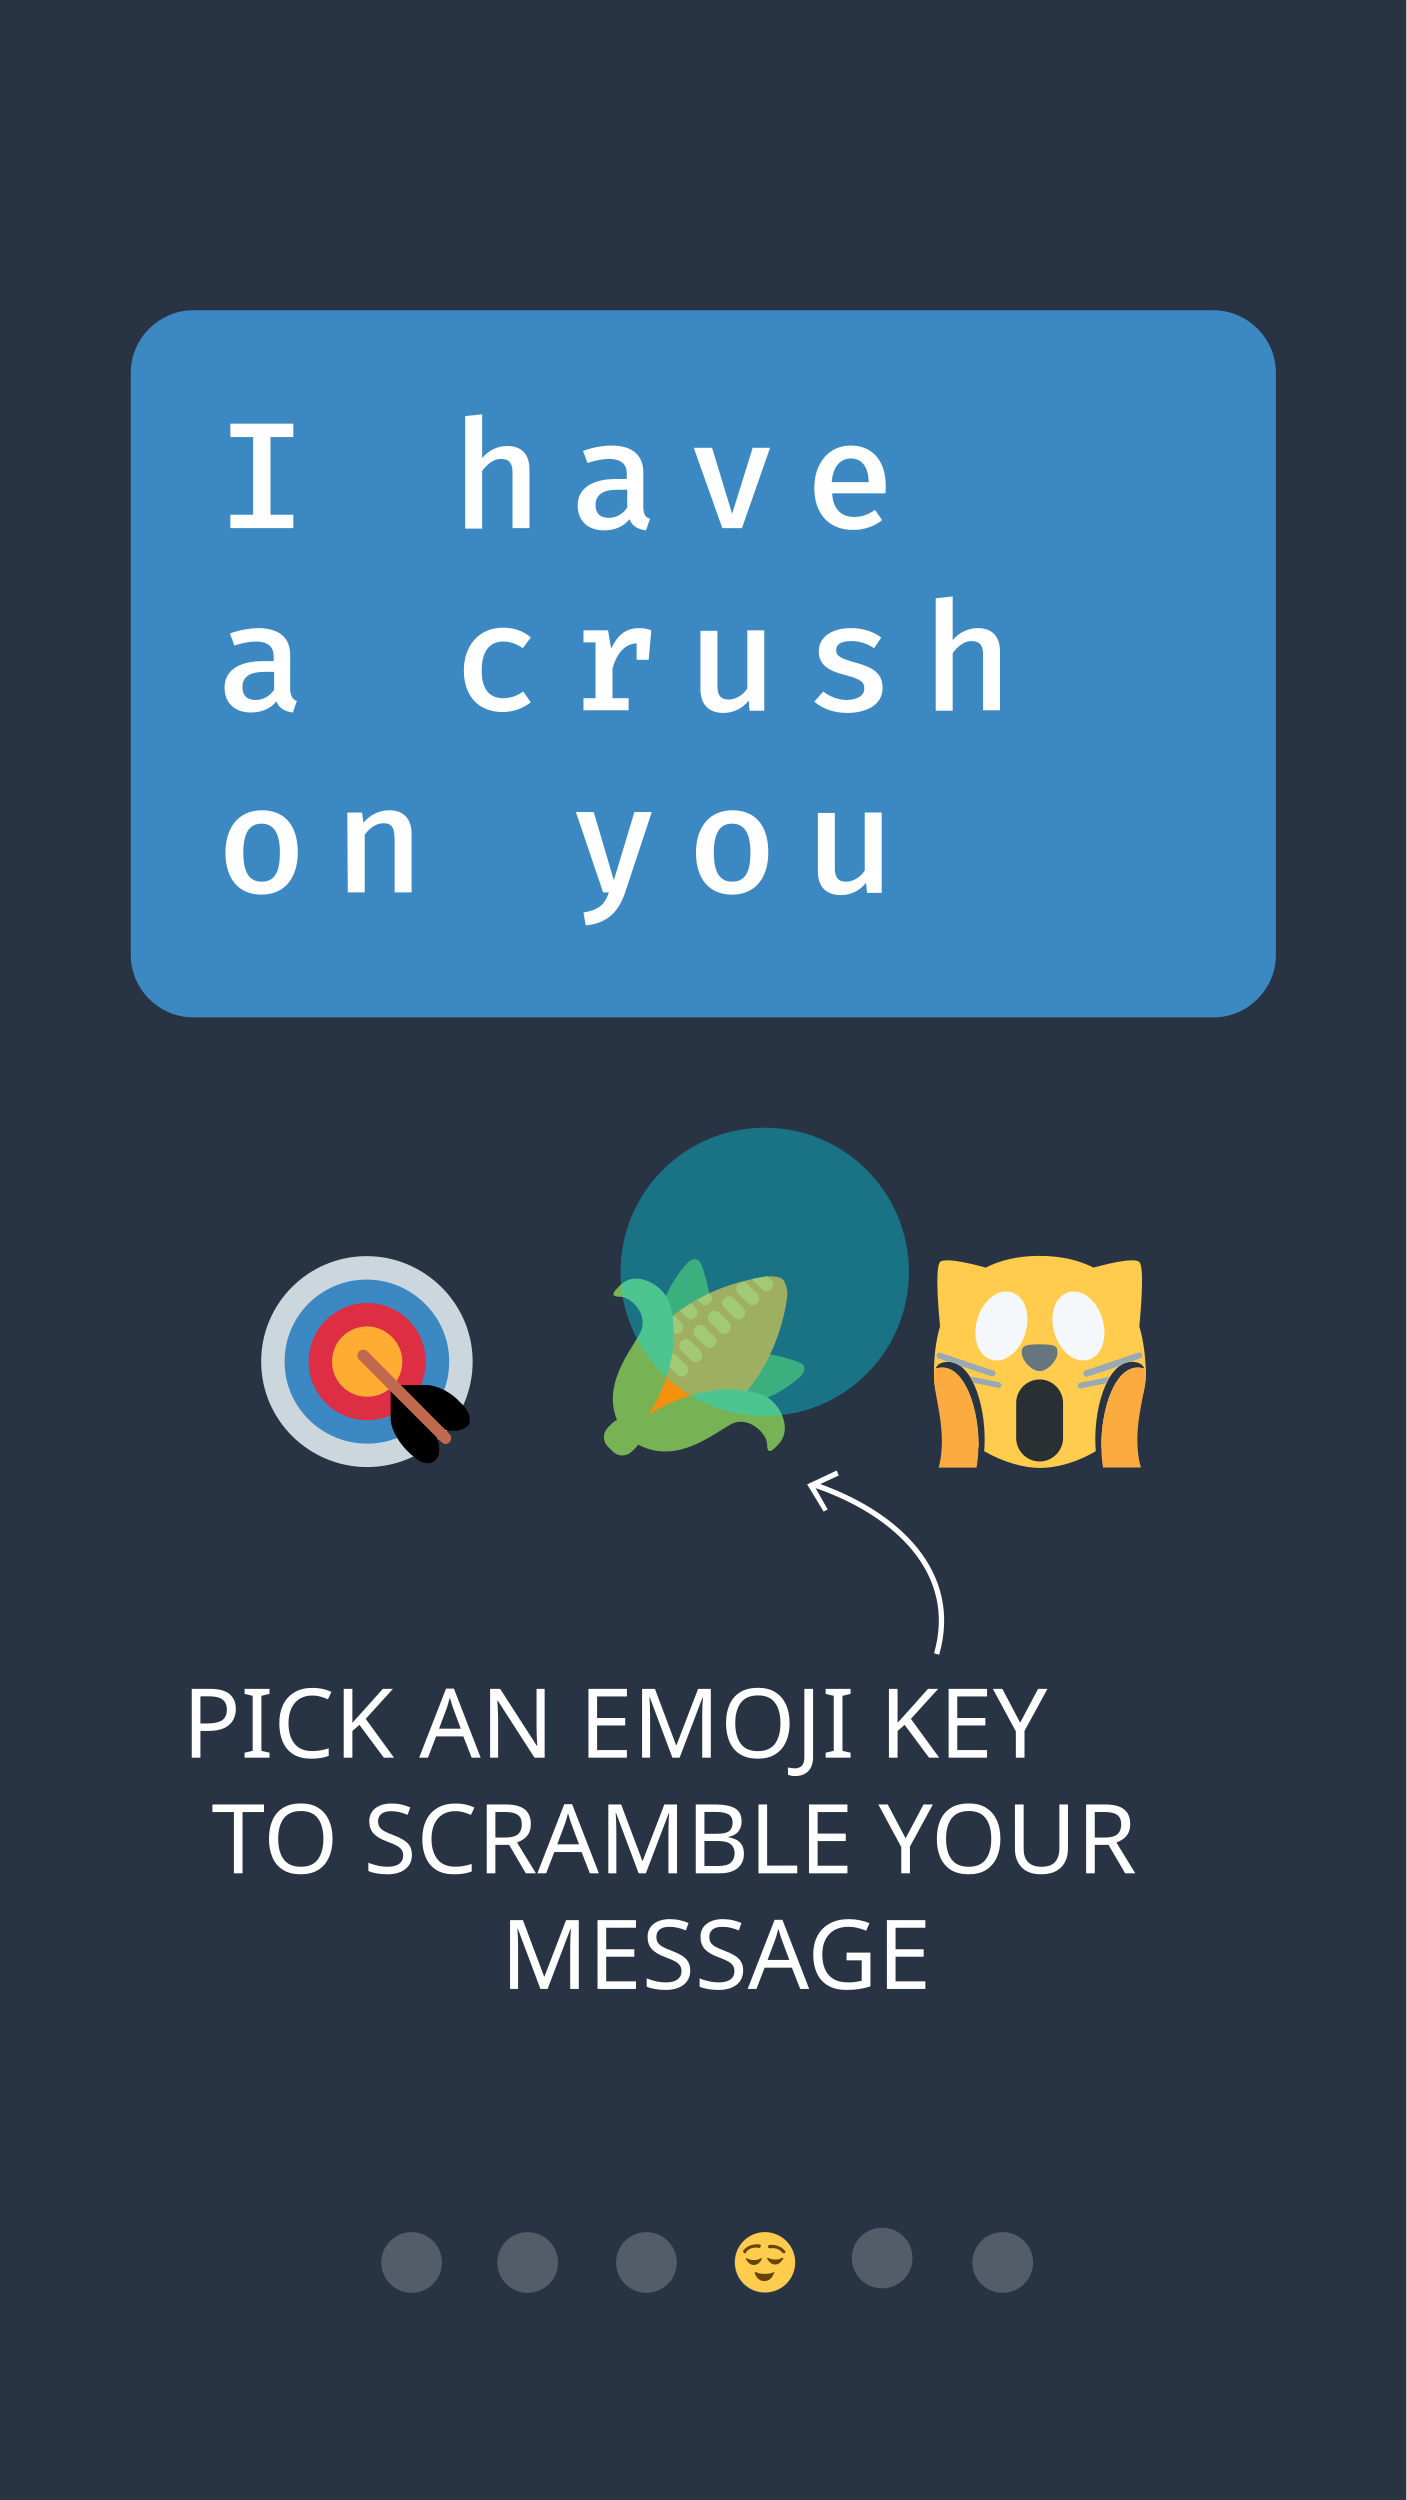
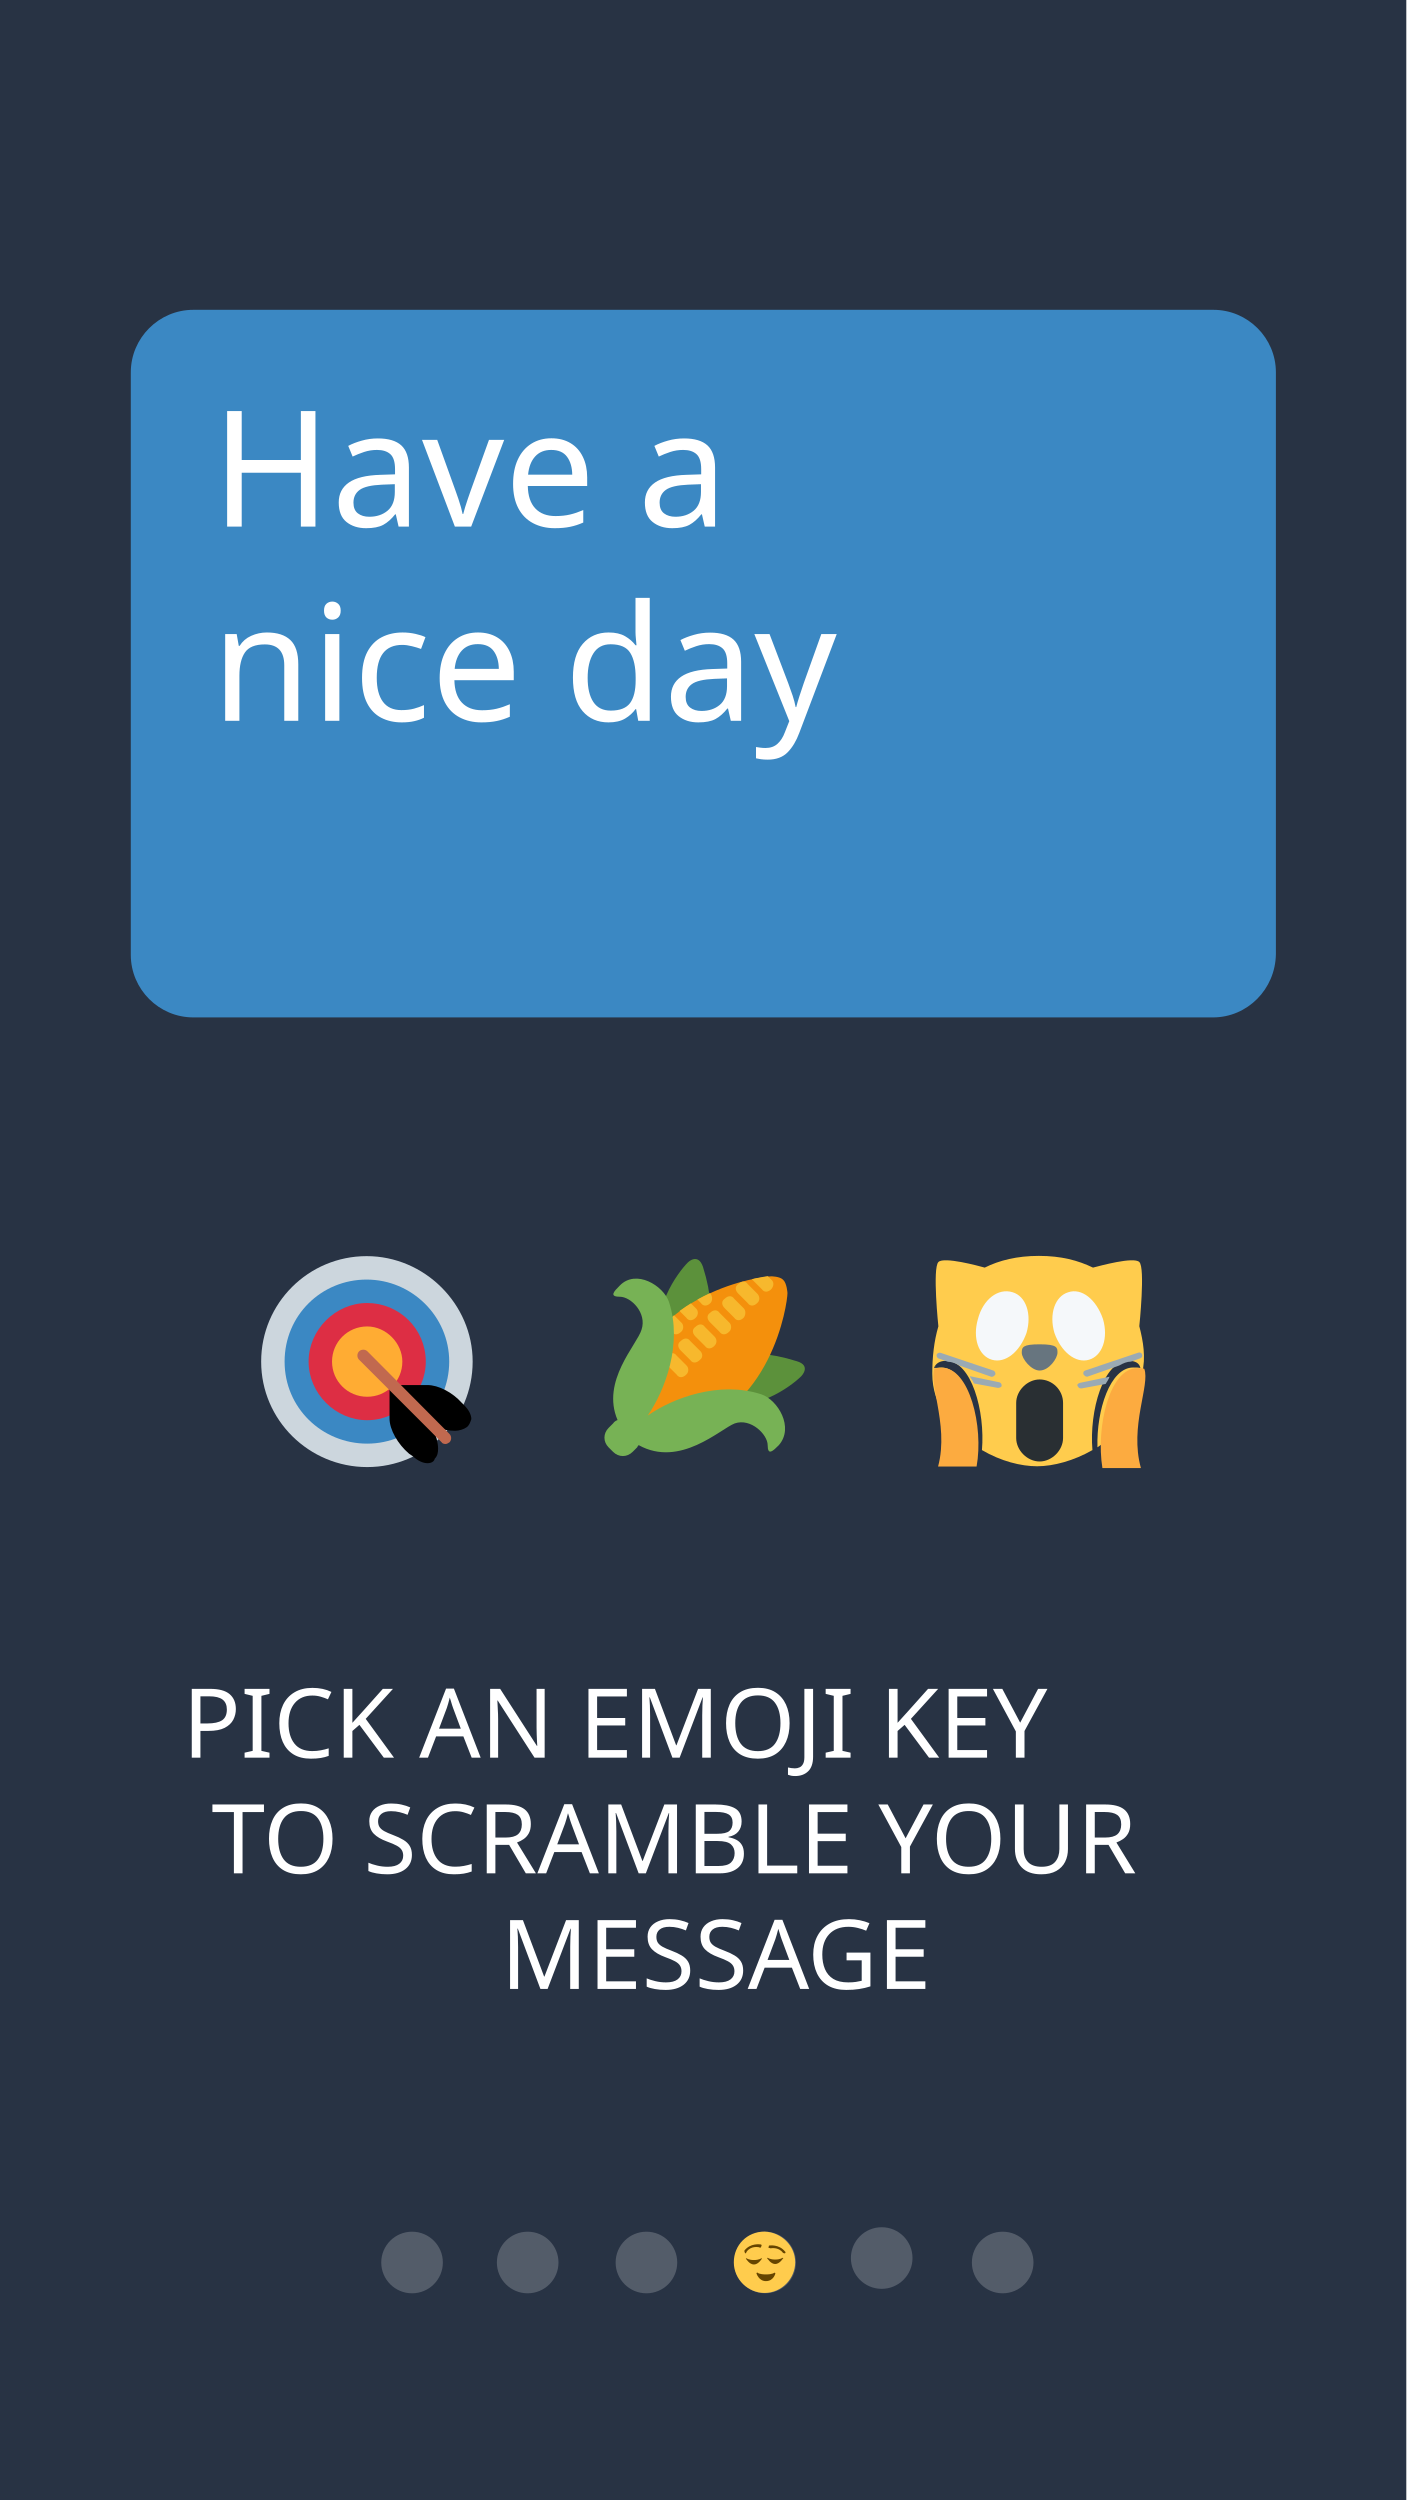
<svg xmlns="http://www.w3.org/2000/svg" xmlns:xlink="http://www.w3.org/1999/xlink" version="1.1" id="Layer_1" x="0px" y="0px" viewBox="0 0 315 560" enable-background="new 0 0 315 560" xml:space="preserve">
  <polyline fill="#283344" points="0,560 0,0 315,0 315,560 " />
  <g id="back">
</g>
  <g id="notes">
</g>
  <g id="input">
</g>
  <g id="landing_pages">
</g>
  <g id="onboarding">
</g>
  <g id="top">
</g>
-   <path fill="#3B88C3" d="M271.8,227.9H43.3c-7.7,0-14-6.3-14-14V83.5c0-7.7,6.3-14,14-14h228.5c7.7,0,14,6.3,14,14v130.4  C285.8,221.6,279.5,227.9,271.8,227.9z" />
-   <g>
-     <path fill="#FFFFFF" d="M65.7,97.9h-5.1v17.4h5.1v3H51.6v-3h5.1V97.9h-5.1v-3h14.1V97.9z" />
-     <path fill="#FFFFFF" d="M108,102.6c1.5-1.8,3.5-2.7,5.6-2.7c3.4,0,5,2,5,5.3v13.1h-3.8v-12.5c0-2.1-0.8-3-2.6-3   c-1.7,0-3.2,1.3-4.2,2.7v12.9h-3.8V93.2l3.8-0.4V102.6z" />
-     <path fill="#FFFFFF" d="M145.6,116.2l-0.9,2.6c-1.7-0.2-3.1-0.9-3.7-2.5c-1.3,1.7-3.4,2.5-5.7,2.5c-3.7,0-5.9-2.2-5.9-5.6   c0-3.7,3.1-5.9,8.5-5.9h2.5v-1.2c0-2.3-1.5-3.3-4-3.3c-1.2,0-3,0.3-4.8,0.9l-1-2.7c2.2-0.8,4.5-1.2,6.3-1.2c4.8,0,7.2,2.2,7.2,6v8   C144.2,115.3,144.6,115.9,145.6,116.2z M140.5,113.7v-4h-2.1c-3.6,0-5,1.3-5,3.4c0,1.9,1,2.9,3,2.9   C138,116,139.6,115.1,140.5,113.7z" />
-     <path fill="#FFFFFF" d="M166.2,118.3h-4.4l-6.4-18h4.1l4.5,14.8l4.6-14.8h3.9L166.2,118.3z" />
-     <path fill="#FFFFFF" d="M191.3,115.8c1.7,0,3.2-0.5,4.7-1.6l1.6,2.3c-1.7,1.4-4,2.2-6.5,2.2c-5.6,0-8.7-3.8-8.7-9.4   c0-5.4,3.1-9.5,8.2-9.5c4.8,0,7.8,3.4,7.8,9c0,0.6,0,1.3-0.1,1.7h-11.9C186.6,114.3,188.7,115.8,191.3,115.8z M186.3,108h8.3   c-0.1-3.4-1.5-5.3-4-5.3C188.3,102.7,186.6,104.4,186.3,108z" />
-     <path fill="#FFFFFF" d="M66.5,157l-0.9,2.6c-1.7-0.2-3.1-0.9-3.7-2.5c-1.3,1.7-3.4,2.5-5.7,2.5c-3.7,0-5.9-2.2-5.9-5.6   c0-3.7,3.1-5.9,8.5-5.9h2.5V147c0-2.3-1.5-3.3-4-3.3c-1.2,0-3,0.3-4.8,0.9l-1-2.7c2.2-0.8,4.5-1.2,6.3-1.2c4.8,0,7.2,2.2,7.2,6v8   C65.2,156.1,65.6,156.7,66.5,157z M61.4,154.5v-4h-2.1c-3.6,0-5,1.3-5,3.4c0,1.9,1,2.9,3,2.9C58.9,156.8,60.5,155.9,61.4,154.5z" />
-     <path fill="#FFFFFF" d="M117.2,154.9l1.7,2.4c-1.6,1.3-3.9,2.2-6.3,2.2c-5.5,0-8.7-3.7-8.7-9.3c0-5.5,3.3-9.6,8.8-9.6   c2.4,0,4.5,0.7,6.2,2.2l-1.8,2.4c-1.4-1-2.9-1.5-4.4-1.5c-2.9,0-4.8,2-4.8,6.5s2,6.2,4.8,6.2C114.5,156.4,115.9,155.8,117.2,154.9z   " />
-     <path fill="#FFFFFF" d="M145.9,141.2l-0.6,6.6h-2.7v-3.7c-2.5,0.1-4.4,2.1-5.4,5.6v6.7h3.6v2.7h-10.1v-2.7h2.7v-12.5h-2.7v-2.7h5.5   l0.7,4.1c1.4-3,3.2-4.6,6.3-4.6C144.3,140.7,145.1,140.9,145.9,141.2z" />
-     <path fill="#FFFFFF" d="M160.7,153.7c0,2.1,0.8,3,2.5,3s3.3-1.1,4.2-2.5v-13h3.8v18h-3.3l-0.2-2.3c-1.3,1.8-3.5,2.8-5.6,2.8   c-3.5,0-5.2-2-5.2-5.4v-13h3.8V153.7z" />
-     <path fill="#FFFFFF" d="M193.6,154.3c0-1.5-0.6-2.1-4.3-3.1c-3.6-0.9-5.9-2.2-5.9-5.3s2.8-5.2,7.2-5.2c3,0,5.2,0.9,6.8,2.1   l-1.6,2.4c-1.4-0.9-3-1.6-5.1-1.6c-2.4,0-3.4,0.8-3.4,2c0,1.4,1,1.9,4.6,2.9c3.5,1,5.8,2.2,5.8,5.6c0,3.9-3.8,5.6-7.9,5.6   c-3.3,0-5.7-1.1-7.4-2.5l2-2.3c1.4,1.1,3.3,1.9,5.4,1.9C192.1,156.7,193.6,155.8,193.6,154.3z" />
-     <path fill="#FFFFFF" d="M213.4,143.4c1.5-1.8,3.5-2.7,5.6-2.7c3.4,0,5,2,5,5.3v13.1h-3.8v-12.5c0-2.1-0.8-3-2.6-3   c-1.7,0-3.2,1.3-4.2,2.7v12.9h-3.8V134l3.8-0.4V143.4z" />
-     <path fill="#FFFFFF" d="M66.7,190.9c0,5.7-2.9,9.5-8.1,9.5s-8.1-3.6-8.1-9.4c0-5.6,2.9-9.5,8.2-9.5S66.7,185.2,66.7,190.9z    M54.5,191c0,4.5,1.4,6.5,4.1,6.5c2.8,0,4.1-2,4.1-6.5c0-4.4-1.4-6.5-4.1-6.5S54.5,186.5,54.5,191z" />
-     <path fill="#FFFFFF" d="M77.8,182h3.3l0.3,2.3c1.5-1.8,3.6-2.8,5.8-2.8c3.3,0,5,2,5,5.3v13.1h-3.8v-11.2c0-3.1-0.4-4.3-2.5-4.3   c-1.8,0-3.3,1.3-4.2,2.6v12.9h-3.8L77.8,182L77.8,182z" />
-     <path fill="#FFFFFF" d="M140,200c-1.4,4.1-3.8,6.8-8.8,7.3l-0.5-2.9c3.6-0.6,4.8-1.9,5.7-4.5h-1.3l-6.1-18h4l4.5,15.3l4.6-15.3h3.9   L140,200z" />
-     <path fill="#FFFFFF" d="M172.1,190.9c0,5.7-2.9,9.5-8.1,9.5c-5.2,0-8.1-3.6-8.1-9.4c0-5.6,2.9-9.5,8.2-9.5S172.1,185.2,172.1,190.9   z M159.9,191c0,4.5,1.4,6.5,4.1,6.5c2.8,0,4.1-2,4.1-6.5c0-4.4-1.4-6.5-4.1-6.5C161.3,184.5,159.9,186.5,159.9,191z" />
-     <path fill="#FFFFFF" d="M187,194.5c0,2.1,0.8,3,2.5,3s3.3-1.1,4.2-2.5v-13h3.8v18h-3.3l-0.2-2.3c-1.3,1.8-3.5,2.8-5.6,2.8   c-3.5,0-5.2-2-5.2-5.4v-13h3.8V194.5z" />
-   </g>
-   <g opacity="0.2">
-     <circle fill="#FFFFFF" cx="118.2" cy="506.8" r="6.8" />
-   </g>
-   <g opacity="0.2">
-     <circle fill="#FFFFFF" cx="92.2" cy="506.8" r="6.8" />
-   </g>
-   <g opacity="0.2">
-     <circle fill="#FFFFFF" cx="144.8" cy="506.8" r="6.8" />
-   </g>
-   <g opacity="0.2">
-     <circle fill="#FFFFFF" cx="171.3" cy="506.8" r="6.8" />
-   </g>
-   <g opacity="0.2">
-     <circle fill="#FFFFFF" cx="197.6" cy="505.8" r="6.8" />
-   </g>
-   <g opacity="0.2">
-     <circle fill="#FFFFFF" cx="224.6" cy="506.8" r="6.8" />
-   </g>
-   <g>
-     <g id="g10_6_" transform="matrix(1.25,0,0,-1.25,0,47.5)">
-       <g id="g12_5_">
-         <g>
-           <g>
-             <g>
-               <g>
-                 <g id="g14_5_">
-                   <g id="g20_6_" transform="translate(16.373,35.978)">
-                     <path id="path22_6_" fill="#5C913B" d="M106.9-224.2c-1.8-1.8-7-8.8-4.4-14.9c2.6-6.1,6.2-2.4,7.9,2.6           c0.9,2.6,0.9,6.1-0.9,11.4C108.7-222.4,106.9-224.2,106.9-224.2" />
-                   </g>
-                   <g id="g24_6_" transform="translate(35.6768,16.6738)">
-                     <path id="path26_6_" fill="#5C913B" d="M107.9-225.2c-1.8-1.8-8.8-7-14.9-4.4s-2.4,6.2,2.6,7.9c2.6,0.9,6.1,0.9,11.4-0.9           C109.7-223.4,107.9-225.2,107.9-225.2" />
-                   </g>
-                   <g id="g28_7_" transform="translate(33.3145,30.6826)">
-                     <path id="path30_7_" fill="#F4900C" d="M107.8-224.4c0,0-0.2,1.8-0.8,2.4c-0.5,0.6-2.1,0.6-2.1,0.6           c-1.8,0-21.9-2.6-25.4-20.1c-0.6-3.1,0.1-4.9,0.9-6c0-0.1,0-0.1,0-0.1c0.1-0.1,0.3-0.3,0.5-0.4c0.2-0.2,0.3-0.3,0.4-0.4           h0.1c1.1-0.8,3-1.7,6.2-1C105-246.2,107.8-226.2,107.8-224.4" />
-                   </g>
-                 </g>
-               </g>
-             </g>
-           </g>
-         </g>
-       </g>
-       <g id="g32_10_">
+   <path fill="#3B88C3" d="M271.7,227.9H43.3c-7.7,0-14-6.3-14-14V83.4c0-7.7,6.3-14,14-14h228.5c7.7,0,14,6.3,14,14v130.3  C285.7,221.6,279.4,227.9,271.7,227.9z" />
+   <g opacity="0.2">
+     <circle fill="#FFFFFF" cx="118.2" cy="506.8" r="6.9" />
+   </g>
+   <g opacity="0.2">
+     <circle fill="#FFFFFF" cx="92.3" cy="506.8" r="6.9" />
+   </g>
+   <g opacity="0.2">
+     <circle fill="#FFFFFF" cx="144.8" cy="506.8" r="6.9" />
+   </g>
+   <g opacity="0.2">
+     <circle fill="#FFFFFF" cx="171.4" cy="506.8" r="6.9" />
+   </g>
+   <g opacity="0.2">
+     <circle fill="#FFFFFF" cx="197.5" cy="505.8" r="6.9" />
+   </g>
+   <g opacity="0.2">
+     <circle fill="#FFFFFF" cx="224.6" cy="506.8" r="6.9" />
+   </g>
+   <g id="slide_4_emoji_1" transform="matrix(1.25,0,0,-1.25,0,47.5)">
+     <g id="g12_4_">
+       <g>
+         <g>
+           <g>
+             <g>
+               <g id="g14_4_">
+                 <g id="g20_4_" transform="translate(37,19)">
+                   <path id="path22_4_" fill="#CCD6DD" d="M47.7-225c0-10.5-8.5-18.9-18.9-18.9s-19,8.4-19,18.9s8.5,18.9,18.9,18.9          S47.7-214.7,47.7-225" />
+                 </g>
+                 <g id="g24_4_" transform="translate(33,19)">
+                   <path id="path26_4_" fill="#3B88C3" d="M47.5-225c0-8.1-6.6-14.7-14.7-14.7S18-233.3,18-225s6.6,14.7,14.7,14.7          S47.5-216.9,47.5-225" />
+                 </g>
+                 <g id="g28_5_" transform="translate(29,19)">
+                   <path id="path30_5_" fill="#DD2E44" d="M47.3-225c0-5.7-4.8-10.5-10.5-10.5s-10.5,4.8-10.5,10.5s4.8,10.5,10.5,10.5          S47.3-219.1,47.3-225" />
+                 </g>
+                 <g id="g32_8_" transform="translate(25,19)">
+                   <path id="path34_8_" fill="#FFAC33" d="M47.1-225c0-3.5-2.8-6.3-6.3-6.3s-6.3,2.8-6.3,6.3s2.8,6.3,6.3,6.3          C44.2-218.7,47.1-221.7,47.1-225" />
+                 </g>
+                 <g id="g36_8_" transform="translate(35.8643,7.8008)">
+                   <path id="path38_8_" d="M47.7-225.6c-0.4-0.3-1.3-0.6-2-0.6c-2.1,0-4.9,0.8-6.7,2.5l-3.1,4.1c-0.3,0.3-0.4,0.6-0.1,1          c0.1,0.4-0.8,0.6-0.4,0.6h5.3c2,0,4.5-1.3,6.2-3.2l0.4-0.4c0.8-0.8,1.3-1.7,1.3-2.5C48.4-224.7,48.2-225.3,47.7-225.6" />
+                 </g>
+                 <g id="g40_3_" transform="translate(29.3047,1.7959)">
+                   <path id="path42_3_" d="M47.3-226L47.3-226c-0.8,0-1.7,0.4-2.7,1.3l-0.6,0.4c-2,1.7-3.5,4.3-3.5,6.3v5.5          c0,0.4,0.6-0.6,0.8-0.4c0.4,0.1,1,0.1,1.3-0.1l3.4-3.4c1.8-1.8,3.2-4.9,3.2-7c0-0.7-0.1-1.3-0.6-1.8          C48.5-225.7,48-226,47.3-226" />
+                 </g>
+                 <g id="g44_6_" transform="translate(32.3447,5.0361)">
+                   <path id="path46_6_" fill="#C1694F" d="M47.5-225.8c-0.3,0-0.6,0.1-0.7,0.3L32-210.7c-0.4,0.4-0.4,1.1,0,1.5          c0.4,0.4,1.1,0.4,1.5,0L48.2-224c0.4-0.4,0.4-1.1,0-1.5C47.9-225.7,47.7-225.8,47.5-225.8" />
+                 </g>
+               </g>
+             </g>
+           </g>
+         </g>
+       </g>
+     </g>
+   </g>
+   <g id="slide_4_emoji_2" transform="matrix(1.25,0,0,-1.25,0,47.5)">
+     <g id="g12_5_">
+       <g>
+         <g>
+           <g>
+             <g>
+               <g id="g14_5_">
+                 <g id="g20_6_" transform="translate(16.373,35.978)">
+                   <path id="path22_6_" fill="#5C913B" d="M106.9-224.2c-1.8-1.8-7-8.8-4.3-14.8c2.7-6.2,6.2-2.4,7.8,2.7          c0.8,2.7,0.8,6.2-0.8,11.3C108.7-222.4,106.9-224.2,106.9-224.2" />
+                 </g>
+                 <g id="g24_6_" transform="translate(35.6768,16.6738)">
+                   <path id="path26_6_" fill="#5C913B" d="M107.9-225.3c-1.8-1.8-8.8-7-14.8-4.3s-2.4,6.2,2.7,7.8c2.7,0.8,6.2,0.8,11.3-0.8          C109.8-223.4,107.9-225.3,107.9-225.3" />
+                 </g>
+                 <g id="g28_7_" transform="translate(33.3145,30.6826)">
+                   <path id="path30_7_" fill="#F4900C" d="M107.8-224.4c0,0-0.1,1.8-0.8,2.4c-0.6,0.6-2.1,0.6-2.1,0.6          c-1.8,0-21.8-2.7-25.3-20.2c-0.6-3.1,0.1-4.9,0.8-6c0-0.1,0-0.1,0-0.1c0.1-0.1,0.3-0.3,0.6-0.4c0.1-0.1,0.3-0.3,0.4-0.4h0.1          c1.1-0.8,2.9-1.7,6.2-1C105-246.2,107.8-226.2,107.8-224.4" />
+                 </g>
+               </g>
+             </g>
+           </g>
+         </g>
+       </g>
+     </g>
+     <g id="g32_10_">
+       <g>
        <g>
          <g>
            <g>
              <g>
                <g>
-                   <defs>
-                     <path id="SVGID_1_" d="M112.8-210.9c-0.6-3.1,0.1-4.9,0.9-6l0,0c0-0.1,0-0.1,0-0.1l0,0c0.1-0.1,0.3-0.3,0.5-0.4l0,0           c0.2-0.2,0.3-0.3,0.4-0.4l0,0h0.1l0,0c1.1-0.8,3-1.7,6.2-1l0,0c17.5,3.5,20.3,23.5,20.3,25.2l0,0c0,0-0.2,1.8-0.8,2.4l0,0           c-0.5,0.6-2.1,0.6-2.1,0.6l0,0C136.4-190.8,116.3-193.4,112.8-210.9" />
-                   </defs>
-                   <clipPath id="SVGID_2_">
-                     <use xlink:href="#SVGID_1_" overflow="visible" />
-                   </clipPath>
-                   <g id="g34_4_" clip-path="url(#SVGID_2_)">
-                     <g id="g40_54_" transform="translate(25.7686,26.5654)">
-                       <path id="path42_53_" fill="#F7B82D" d="M107.4-224.6c-0.5-0.5-1.2-0.5-1.7,0l-1.7,1.7c-0.5,0.5-0.5,1.2,0,1.7            s1.2,0.5,1.7,0l1.7-1.7C107.9-223.4,107.9-224.2,107.4-224.6" />
-                     </g>
-                     <g id="g44_39_" transform="translate(17.6812,26.5654)">
-                       <path id="path46_39_" fill="#F7B82D" d="M107-224.6c-0.5-0.5-1.2-0.5-1.7,0l-1.7,1.7c-0.5,0.5-0.5,1.2,0,1.7            s1.2,0.5,1.7,0l1.7-1.7C107.4-223.4,107.4-224.2,107-224.6" />
-                     </g>
-                     <g id="g48_33_" transform="translate(20.1074,28.9922)">
-                       <path id="path50_33_" fill="#F7B82D" d="M107.1-224.5c-0.5-0.5-1.2-0.5-1.7,0l-1.7,1.7c-0.5,0.5-0.5,1.2,0,1.7            s1.2,0.5,1.7,0l1.7-1.7C107.6-223.3,107.6-224.1,107.1-224.5" />
-                     </g>
-                     <g id="g52_35_" transform="translate(15.2559,24.1392)">
-                       <path id="path54_34_" fill="#F7B82D" d="M106.8-224.8c-0.5-0.5-1.2-0.5-1.7,0l-1.7,1.7c-0.5,0.5-0.5,1.2,0,1.7            s1.2,0.5,1.7,0l1.7-1.7C107.3-223.5,107.3-224.3,106.8-224.8" />
-                     </g>
-                     <g id="g56_25_" transform="translate(28.1943,28.9922)">
-                       <path id="path58_25_" fill="#F7B82D" d="M107.5-224.5c-0.5-0.5-1.2-0.5-1.7,0l-1.7,1.7c-0.5,0.5-0.5,1.2,0,1.7            s1.2,0.5,1.7,0l1.7-1.7C108-223.3,108-224.1,107.5-224.5" />
-                     </g>
-                     <g id="g60_16_" transform="translate(30.6172,31.3828)">
-                       <path id="path62_30_" fill="#F7B82D" d="M107.6-224.4c-0.5-0.5-1.2-0.5-1.7,0l-1.7,1.7c-0.5,0.5-0.5,1.2,0,1.7            s1.2,0.5,1.7,0l1.7-1.7C108.1-223.2,108.1-223.9,107.6-224.4" />
-                     </g>
-                     <g id="g64_13_" transform="translate(23.3428,24.1392)">
-                       <path id="path66_13_" fill="#F7B82D" d="M107.3-224.8c-0.5-0.5-1.2-0.5-1.7,0l-1.7,1.7c-0.5,0.5-0.5,1.2,0,1.7            s1.2,0.5,1.7,0l1.7-1.7C107.7-223.5,107.7-224.3,107.3-224.8" />
-                     </g>
-                     <g id="g68_13_" transform="translate(20.915,21.7134)">
-                       <path id="path70_13_" fill="#F7B82D" d="M107.1-224.9c-0.5-0.5-1.2-0.5-1.7,0l-1.7,1.7c-0.5,0.5-0.5,1.2,0,1.7            s1.2,0.5,1.7,0l1.7-1.7C107.6-223.7,107.6-224.4,107.1-224.9" />
-                     </g>
-                     <g id="g72_13_" transform="translate(16.064,16.8613)">
-                       <path id="path74_13_" fill="#F7B82D" d="M106.9-225.2c-0.5-0.5-1.2-0.5-1.7,0l-1.7,1.7c-0.5,0.5-0.5,1.2,0,1.7            s1.2,0.5,1.7,0l1.7-1.7C107.4-223.9,107.4-224.7,106.9-225.2" />
-                     </g>
-                     <g id="g76_10_" transform="translate(18.4902,19.2871)">
-                       <path id="path78_10_" fill="#F7B82D" d="M107-225c-0.5-0.5-1.2-0.5-1.7,0l-1.7,1.7c-0.5,0.5-0.5,1.2,0,1.7s1.2,0.5,1.7,0            l1.7-1.7C107.5-223.8,107.5-224.6,107-225" />
+                   <g>
+                     <defs>
+                       <path id="SVGID_1_" d="M112.8-210.9c-0.6-3.1,0.1-4.9,0.8-6l0,0c0-0.1,0-0.1,0-0.1l0,0c0.1-0.1,0.3-0.3,0.6-0.4l0,0            c0.1-0.1,0.3-0.3,0.4-0.4l0,0h0.1l0,0c1.1-0.8,2.9-1.7,6.2-1l0,0c17.5,3.5,20.3,23.5,20.3,25.2l0,0c0,0-0.1,1.8-0.8,2.4            l0,0c-0.6,0.6-2.1,0.6-2.1,0.6l0,0C136.4-190.8,116.3-193.4,112.8-210.9" />
+                     </defs>
+                     <clipPath id="SVGID_2_">
+                       <use xlink:href="#SVGID_1_" overflow="visible" />
+                     </clipPath>
+                     <g id="g34_4_" clip-path="url(#SVGID_2_)">
+                       <g id="g40_54_" transform="translate(25.7686,26.5654)">
+                         <path id="path42_53_" fill="#F7B82D" d="M107.5-224.7c-0.6-0.6-1.3-0.6-1.7,0l-1.7,1.7c-0.6,0.6-0.6,1.3,0,1.7             c0.6,0.6,1.3,0.6,1.7,0l1.7-1.7C107.9-223.4,107.9-224.2,107.5-224.7" />
+                       </g>
+                       <g id="g44_39_" transform="translate(17.6812,26.5654)">
+                         <path id="path46_39_" fill="#F7B82D" d="M107-224.7c-0.6-0.6-1.3-0.6-1.7,0l-1.7,1.7c-0.6,0.6-0.6,1.3,0,1.7             c0.6,0.4,1.3,0.6,1.7,0l1.7-1.7C107.5-223.4,107.5-224.2,107-224.7" />
+                       </g>
+                       <g id="g48_33_" transform="translate(20.1074,28.9922)">
+                         <path id="path50_33_" fill="#F7B82D" d="M107.2-224.5c-0.6-0.6-1.3-0.6-1.7,0l-1.7,1.7c-0.6,0.6-0.6,1.3,0,1.7             c0.6,0.6,1.3,0.6,1.7,0l1.7-1.7C107.6-223.3,107.6-224.1,107.2-224.5" />
+                       </g>
+                       <g id="g52_35_" transform="translate(15.2559,24.1392)">
+                         <path id="path54_34_" fill="#F7B82D" d="M106.8-224.8c-0.6-0.6-1.3-0.6-1.7,0l-1.7,1.7c-0.6,0.6-0.6,1.3,0,1.7             c0.6,0.6,1.3,0.6,1.7,0l1.7-1.7C107.3-223.5,107.3-224.4,106.8-224.8" />
+                       </g>
+                       <g id="g56_25_" transform="translate(28.1943,28.9922)">
+                         <path id="path58_25_" fill="#F7B82D" d="M107.5-224.5c-0.6-0.6-1.3-0.6-1.7,0l-1.7,1.7c-0.6,0.6-0.6,1.3,0,1.7             c0.6,0.6,1.3,0.6,1.7,0l1.7-1.7C108-223.3,108-224.1,107.5-224.5" />
+                       </g>
+                       <g id="g60_16_" transform="translate(30.6172,31.3828)">
+                         <path id="path62_30_" fill="#F7B82D" d="M107.6-224.4c-0.6-0.6-1.3-0.6-1.7,0l-1.7,1.7c-0.6,0.6-0.6,1.3,0,1.7             c0.6,0.6,1.3,0.6,1.7,0l1.7-1.7C108.1-223.1,108.1-223.8,107.6-224.4" />
+                       </g>
+                       <g id="g64_13_" transform="translate(23.3428,24.1392)">
+                         <path id="path66_13_" fill="#F7B82D" d="M107.3-224.8c-0.6-0.6-1.3-0.6-1.7,0l-1.7,1.7c-0.6,0.6-0.6,1.3,0,1.7             c0.6,0.6,1.3,0.6,1.7,0l1.7-1.7C107.8-223.5,107.8-224.4,107.3-224.8" />
+                       </g>
+                       <g id="g68_13_" transform="translate(20.915,21.7134)">
+                         <path id="path70_13_" fill="#F7B82D" d="M107.1-224.9c-0.6-0.6-1.3-0.6-1.7,0l-1.7,1.7c-0.6,0.6-0.6,1.3,0,1.7             c0.6,0.6,1.3,0.6,1.7,0l1.7-1.7C107.6-223.7,107.6-224.4,107.1-224.9" />
+                       </g>
+                       <g id="g72_13_" transform="translate(16.064,16.8613)">
+                         <path id="path74_13_" fill="#F7B82D" d="M106.9-225.2c-0.6-0.6-1.3-0.6-1.7,0l-1.7,1.7c-0.6,0.6-0.6,1.3,0,1.7             c0.6,0.6,1.3,0.6,1.7,0l1.7-1.7C107.4-223.9,107.4-224.8,106.9-225.2" />
+                       </g>
+                       <g id="g76_10_" transform="translate(18.4902,19.2871)">
+                         <path id="path78_10_" fill="#F7B82D" d="M106.9-225c-0.6-0.6-1.3-0.6-1.7,0l-1.7,1.7c-0.6,0.6-0.6,1.3,0,1.7             c0.6,0.6,1.3,0.6,1.7,0l1.7-1.7C107.5-223.8,107.5-224.6,106.9-225" />
+                       </g>
                    </g>
                  </g>
                </g>
              </g>
            </g>
          </g>
        </g>
      </g>
-       <g id="g80_7_">
-         <g>
-           <g>
-             <g>
-               <g>
-                 <g id="g82_2_">
-                   <g id="g88_6_" transform="translate(28.8662,13.4258)">
-                     <path id="path90_6_" fill="#77B255" d="M107.6-225.3c-7.5,2.5-15.9-0.7-20.4-3.8c3.1,4.5,6.3,12.9,3.8,20.4           c-1,2.9-5.9,5.9-8.8,2.9c-1-1-2-2,0-2s4.9-2.9,3.9-5.9c-0.9-2.6-7.3-9.2-4.4-16.2c-0.3-0.1-0.6-0.3-0.8-0.5l-0.8-0.8           c-1-1-1-2.5,0-3.5l0.8-0.8c1-1,2.5-1,3.5,0l0.8,0.8c0.1,0.1,0.2,0.3,0.3,0.4c7.4-4,14.5,2.9,17.2,3.9c2.9,1,5.9-2,5.9-3.9           c0-2,1-1,2,0C113.5-231.2,110.5-226.3,107.6-225.3" />
-                   </g>
-                 </g>
-               </g>
-             </g>
-           </g>
-         </g>
-       </g>
-     </g>
-     <g id="g10_4_" transform="matrix(1.25,0,0,-1.25,0,47.5)">
-       <g id="g12_4_">
-         <g>
-           <g>
-             <g>
-               <g>
-                 <g id="g14_4_">
-                   <g id="g20_4_" transform="translate(37,19)">
-                     <path id="path22_4_" fill="#CCD6DD" d="M47.7-225c0-10.5-8.5-18.9-18.9-18.9s-19,8.4-19,18.9s8.5,18.9,18.9,18.9           S47.7-214.6,47.7-225" />
-                   </g>
-                   <g id="g24_4_" transform="translate(33,19)">
-                     <path id="path26_4_" fill="#3B88C3" d="M47.5-225c0-8.1-6.6-14.7-14.7-14.7S18-233.2,18-225s6.6,14.7,14.7,14.7           S47.5-216.9,47.5-225" />
-                   </g>
-                   <g id="g28_5_" transform="translate(29,19)">
-                     <path id="path30_5_" fill="#DD2E44" d="M47.3-225c0-5.8-4.7-10.5-10.5-10.5s-10.5,4.7-10.5,10.5s4.7,10.5,10.5,10.5           S47.3-219.2,47.3-225" />
-                   </g>
-                   <g id="g32_8_" transform="translate(25,19)">
-                     <path id="path34_8_" fill="#FFAC33" d="M47.1-225c0-3.5-2.8-6.3-6.3-6.3s-6.3,2.8-6.3,6.3s2.8,6.3,6.3,6.3           C44.2-218.7,47.1-221.6,47.1-225" />
-                   </g>
-                   <g id="g36_8_" transform="translate(35.8643,7.8008)">
-                     <path id="path38_8_" d="M47.6-225.6c-0.4-0.3-1.3-0.6-2-0.6c-2.1,0-4.9,0.8-6.7,2.5l-3.1,4.1c-0.3,0.3-0.4,0.6-0.2,1           s-0.8,0.6-0.4,0.6h5.3c2,0,4.5-1.3,6.2-3.2l0.4-0.4c0.8-0.9,1.2-1.7,1.2-2.5C48.4-224.8,48.2-225.3,47.6-225.6" />
-                   </g>
-                   <g id="g40_3_" transform="translate(29.3047,1.7959)">
-                     <path id="path42_3_" d="M47.3-226L47.3-226c-0.8,0-1.7,0.4-2.6,1.3l-0.5,0.4c-1.9,1.7-3.5,4.3-3.5,6.3v5.4           c0,0.4,0.5-0.5,0.9-0.4c0.4,0.2,1,0.1,1.3-0.2l3.3-3.3c1.8-1.8,3.2-4.9,3.2-7c0-0.7-0.1-1.3-0.5-1.8           C48.5-225.7,48-226,47.3-226" />
-                   </g>
-                   <g id="g44_6_" transform="translate(32.3447,5.0361)">
-                     <path id="path46_6_" fill="#C1694F" d="M47.5-225.8c-0.3,0-0.5,0.1-0.7,0.3L32-210.7c-0.4,0.4-0.4,1.1,0,1.5           c0.4,0.4,1.1,0.4,1.5,0L48.2-224c0.4-0.4,0.4-1.1,0-1.5C48-225.7,47.7-225.8,47.5-225.8" />
-                   </g>
-                 </g>
-               </g>
-             </g>
-           </g>
-         </g>
-       </g>
-     </g>
-     <g id="g10_3_" transform="matrix(1.25,0,0,-1.25,0,47.5)">
-       <g id="g12_3_">
-         <g>
-           <g>
-             <g>
-               <g>
-                 <g id="g14_3_">
-                   <g id="g20_3_" transform="translate(35.9639,25.0449)">
-                     <path id="path22_3_" fill="#FFCC4D" d="M168.2-224.7L168.2-224.7c0,0,1.1,10.5,0,11.5c-1,1-7.1-0.7-8.2-1           c-2.6,1.3-5.7,2.1-9.7,2.1c-3.9,0-7.1-0.8-9.6-2.1c-1.1,0.3-7.3,2-8.2,1c-1.1-1.1,0-11.6,0-11.6v0.1           c-0.8-2.7-1.1-5.6-1.1-8.5c0-5.8,3.6-10.3,8-13.2c0.1,6.8-2.4,14.3-6.5,14.3c-0.5,0-0.9-0.1-1.2-0.2c0.3,0.8,1,1.2,2.3,1.2           c4.5,0,7-8.9,6.4-16c3.3-1.9,7-3,10-3s6.6,1,10,3c-0.6,7.1,1.9,16,6.4,16c1.3,0,2-0.4,2.3-1.2c-0.3,0.1-0.7,0.2-1.2,0.2           c-4.1,0-6.6-7.5-6.5-14.3c4.4,2.9,8,7.4,8,13.3C169.3-230.3,169-227.4,168.2-224.7" />
-                   </g>
-                   <g id="g24_3_" transform="translate(19,16)">
-                     <path id="path26_3_" fill="#292F33" d="M167.3-225.2c-2.3,0-4.2-1.9-4.2-4.2v-6.3c0-2.3,1.9-4.2,4.2-4.2s4.2,1.9,4.2,4.2           v6.3C171.5-227.1,169.6-225.2,167.3-225.2" />
-                   </g>
-                   <g id="g28_4_" transform="translate(18.9995,22)">
-                     <path id="path30_4_" fill="#67757F" d="M167.3-224.9c3.2,0,3.2-0.5,3.2-1.6s-1.6-3.2-3.2-3.2c-1.6,0-3.2,2.1-3.2,3.2           S164.2-224.9,167.3-224.9" />
-                   </g>
-                   <g id="g32_6_" transform="translate(30.9238,16.4941)">
-                     <path id="path34_5_" fill="#9AAAB4" d="M167.9-225.2l-5.3-1.1c-0.3-0.1-0.5-0.3-0.4-0.6s0.3-0.4,0.5-0.4h0.1l4.4,0.9           C167.5-226,167.7-225.6,167.9-225.2" />
-                   </g>
-                   <g id="g36_5_" transform="translate(34.5605,19)">
-                     <path id="path38_5_" fill="#9AAAB4" d="M168.1-225L168.1-225l1.7,0.6c0.3,0.1,0.4,0.4,0.3,0.7c-0.1,0.3-0.4,0.4-0.7,0.3           l-9.5-3.2c-0.3-0.1-0.4-0.4-0.3-0.7c0.1-0.2,0.3-0.4,0.5-0.4c0.1,0,0.1,0,0.2,0l5.7,1.9C166.7-225.3,167.4-225,168.1-225" />
-                   </g>
-                   <g id="g40_2_" transform="translate(12.0981,15.4902)">
-                     <path id="path42_2_" fill="#9AAAB4" d="M167-225.2l-5.3,1.1c0.2-0.4,0.5-0.8,0.7-1.2l4.4-0.9h0.1c0.2,0,0.5,0.2,0.5,0.4           C167.4-225.6,167.2-225.3,167-225.2" />
-                   </g>
-                   <g id="g44_1_" transform="translate(11.1582,17.4746)">
-                     <path id="path46_1_" fill="#9AAAB4" d="M166.9-225.1l-9.5,3.2c-0.3,0.1-0.6-0.1-0.7-0.3c-0.1-0.3,0.1-0.6,0.3-0.7l1.7-0.6           l0,0c0.7,0,1.4-0.3,2.1-0.7l5.7-1.9c0.1,0,0.1,0,0.2,0c0.2,0,0.4,0.1,0.5,0.4C167.3-225.5,167.2-225.2,166.9-225.1" />
-                   </g>
-                   <g id="g48_1_" transform="translate(8.3472,26.3345)">
-                     <path id="path50_1_" fill="#F5F8FA" d="M166.8-224.7c-1-3.3,0.1-6.6,2.5-7.3s5.1,1.4,6.1,4.8c1,3.3-0.1,6.6-2.5,7.3           C170.5-219.2,167.8-221.3,166.8-224.7" />
-                   </g>
-                   <g id="g52_8_" transform="translate(29.6523,26.3345)">
-                     <path id="path54_8_" fill="#F5F8FA" d="M167.9-224.7c1-3.3-0.1-6.6-2.5-7.3s-5.1,1.4-6.1,4.8c-1,3.3,0.1,6.6,2.5,7.3           S166.9-221.3,167.9-224.7" />
-                   </g>
-                   <g id="g56_5_" transform="translate(36.7529,17.8174)">
-                     <path id="path58_5_" fill="#FCAB40" d="M168.3-225.1c-0.3,0.1-0.7,0.2-1.2,0.2c-4.9,0-7.4-10.5-6.2-17.9h6.8           C165.6-235.4,169.4-228,168.3-225.1" />
-                   </g>
-                   <g id="g60_13_" transform="translate(2.4043,18)">
-                     <path id="path62_8_" fill="#FCAB40" d="M166.4-225.1c-0.5,0-0.9-0.1-1.2-0.2c0.1,0.2,0.2,0.4,0.3,0.5           c-2-2.4,2.4-10.4,0.3-18.2h6.8C173.9-235.7,171.3-225.1,166.4-225.1" />
-                   </g>
-                 </g>
-               </g>
-             </g>
-           </g>
-         </g>
-       </g>
-     </g>
-   </g>
-   <g>
-     <g>
-       <path fill="none" stroke="#FFFFFF" stroke-width="1.193" stroke-miterlimit="10" d="M182.7,332.7c18.3,6.3,32.3,19.7,27.1,37.8" />
-       <g>
-         <polygon fill="#FFFFFF" points="184.5,338.6 185.4,338.1 182.5,333 187.9,330.5 187.4,329.4 180.8,332.5    " />
+     </g>
+     <g id="g80_7_">
+       <g>
+         <g>
+           <g>
+             <g>
+               <g id="g82_2_">
+                 <g id="g88_6_" transform="translate(28.8662,13.4258)">
+                   <path id="path90_6_" fill="#77B255" d="M107.6-225.3c-7.6,2.5-16-0.7-20.4-3.8c3.1,4.5,6.3,12.9,3.8,20.4          c-1,2.9-5.9,5.9-8.8,2.9c-1-1-2-2,0-2c2,0,4.9-2.9,3.9-5.9c-0.8-2.7-7.3-9.2-4.3-16.2c-0.3-0.1-0.6-0.3-0.8-0.6l-0.8-0.8          c-1-1-1-2.5,0-3.5l0.8-0.8c1-1,2.5-1,3.5,0l0.8,0.8c0.1,0.1,0.1,0.3,0.3,0.4c7.4-4.1,14.6,2.9,17.2,3.9c2.9,1,5.9-2,5.9-3.9          c0-2,1-1,2,0C113.5-231.2,110.5-226.3,107.6-225.3" />
+                 </g>
+               </g>
+             </g>
+           </g>
+         </g>
+       </g>
+     </g>
+   </g>
+   <g id="slide_4_emoji_3" transform="matrix(1.25,0,0,-1.25,0,47.5)">
+     <g id="g12_3_">
+       <g>
+         <g>
+           <g>
+             <g>
+               <g id="g14_3_">
+                 <g id="g20_3_" transform="translate(35.9639,25.0449)">
+                   <path id="path22_3_" fill="#FFCC4D" d="M168.2-224.7L168.2-224.7c0,0,1.1,10.5,0,11.5c-1,1-7.1-0.7-8.3-1          c-2.7,1.3-5.7,2.1-9.7,2.1c-3.9,0-7.1-0.8-9.7-2.1c-1.1,0.3-7.3,2-8.3,1c-1.1-1.1,0-11.6,0-11.6v0.1          c-0.8-2.7-1.1-5.6-1.1-8.5c0-5.7,3.6-10.4,8-13.2c0.1,6.9-2.4,14.3-6.4,14.3c-0.6,0-0.8-0.1-1.3-0.1c0.3,0.8,1,1.3,2.2,1.3          c4.5,0,7-9,6.4-16c3.4-2,7-2.9,9.9-2.9c2.9,0,6.6,1,9.9,2.9c-0.6,7.1,2,16,6.4,16c1.3,0,2-0.4,2.2-1.3          c-0.3,0.1-0.7,0.1-1.3,0.1c-4.1,0-6.6-7.6-6.4-14.3c4.3,2.9,8,7.4,8,13.3C169.4-230.3,168.9-227.4,168.2-224.7" />
+                 </g>
+                 <g id="g24_3_" transform="translate(19,16)">
+                   <path id="path26_3_" fill="#292F33" d="M167.3-225.2c-2.2,0-4.2-2-4.2-4.2v-6.3c0-2.2,2-4.2,4.2-4.2c2.2,0,4.2,2,4.2,4.2          v6.3C171.5-227.1,169.6-225.2,167.3-225.2" />
+                 </g>
+                 <g id="g28_4_" transform="translate(18.9995,22)">
+                   <path id="path30_4_" fill="#67757F" d="M167.3-224.9c3.2,0,3.2-0.6,3.2-1.5c0-1-1.5-3.2-3.2-3.2c-1.5,0-3.2,2.1-3.2,3.2          C164.1-225.4,164.3-224.9,167.3-224.9" />
+                 </g>
+                 <g id="g32_6_" transform="translate(30.9238,16.4941)">
+                   <path id="path34_5_" fill="#9AAAB4" d="M167.9-225.2l-5.3-1.1c-0.3-0.1-0.6-0.3-0.4-0.6s0.3-0.4,0.6-0.4h0.1l4.3,0.8          C167.5-226,167.8-225.6,167.9-225.2" />
+                 </g>
+                 <g id="g36_5_" transform="translate(34.5605,19)">
+                   <path id="path38_5_" fill="#9AAAB4" d="M168.1-225L168.1-225l1.7,0.6c0.3,0.1,0.4,0.4,0.3,0.7c-0.1,0.3-0.4,0.4-0.7,0.3          l-9.5-3.2c-0.3-0.1-0.4-0.4-0.3-0.7c0.1-0.1,0.3-0.4,0.6-0.4c0.1,0,0.1,0,0.1,0l5.7,2C166.7-225.3,167.4-225,168.1-225" />
+                 </g>
+                 <g id="g40_2_" transform="translate(12.0981,15.4902)">
+                   <path id="path42_2_" fill="#9AAAB4" d="M167-225.2l-5.3,1.1c0.1-0.4,0.6-0.8,0.7-1.3l4.3-0.8h0.1c0.1,0,0.6,0.1,0.6,0.4          C167.4-225.4,167.2-225.3,167-225.2" />
+                 </g>
+                 <g id="g44_1_" transform="translate(11.1582,17.4746)">
+                   <path id="path46_1_" fill="#9AAAB4" d="M166.9-225.1l-9.5,3.2c-0.3,0.1-0.6-0.1-0.7-0.3c-0.1-0.3,0.1-0.6,0.3-0.7l1.7-0.6          l0,0c0.7,0,1.4-0.3,2.1-0.7l5.7-2c0.1,0,0.1,0,0.1,0c0.1,0,0.4,0.1,0.6,0.4C167.3-225.5,167.1-225.2,166.9-225.1" />
+                 </g>
+                 <g id="g48_1_" transform="translate(8.3472,26.3345)">
+                   <path id="path50_1_" fill="#F5F8FA" d="M166.9-224.7c-1-3.4,0.1-6.6,2.5-7.3s5,1.4,6.2,4.8c1,3.4-0.1,6.6-2.5,7.3          C170.5-219.1,167.8-221.2,166.9-224.7" />
+                 </g>
+                 <g id="g52_8_" transform="translate(29.6523,26.3345)">
+                   <path id="path54_8_" fill="#F5F8FA" d="M168-224.7c1-3.4-0.1-6.6-2.5-7.3s-5,1.4-6.2,4.8c-1,3.4,0.1,6.6,2.5,7.3          C164.2-219.1,166.8-221.2,168-224.7" />
+                 </g>
+                 <g id="g56_5_" transform="translate(36.7529,17.8174)">
+                   <path id="path58_5_" fill="#FCAB40" d="M168.3-225.1c-0.3,0.1-0.7,0.1-1.3,0.1c-4.9,0-7.4-10.5-6.2-17.9h6.9          C165.6-235.4,169.4-228,168.3-225.1" />
+                 </g>
+                 <g id="g60_13_" transform="translate(2.4043,18)">
+                   <path id="path62_8_" fill="#FCAB40" d="M166.4-225.1c-0.6,0-0.8-0.1-1.3-0.1c0.1,0.1,0.1,0.4,0.3,0.6          c-2-2.4,2.4-10.4,0.3-18.2h6.9C173.9-235.6,171.3-225.1,166.4-225.1" />
+                 </g>
+               </g>
+             </g>
+           </g>
+         </g>
      </g>
    </g>
  </g>
  <g id="g10_106_" transform="matrix(1.25,0,0,-1.25,0,47.5)">
    <g id="g12_124_">
      <g id="g14_123_">
        <g id="g20_115_" transform="translate(36,19)">
-           <path id="path22_115_" fill="#FFCC4D" d="M106.5-386.4c0-3-2.4-5.4-5.4-5.4s-5.4,2.4-5.4,5.4s2.4,5.4,5.4,5.4      C104-381,106.5-383.4,106.5-386.4" />
+           <path id="path22_115_" fill="#FFCC4D" d="M106.5-386.4c0-2.9-2.4-5.5-5.5-5.5c-2.9,0-5.5,2.4-5.5,5.5s2.4,5.5,5.5,5.5      C104-381,106.5-383.4,106.5-386.4" />
        </g>
        <g id="g24_105_" transform="translate(29.3125,21.3882)">
-           <path id="path26_105_" fill="#664500" d="M111-388c-0.1,0-0.1,0-0.2,0c0,0-0.4-0.3-1.2-0.3s-1.2,0.3-1.2,0.3c-0.1,0-0.1,0-0.2,0      s-0.1-0.1,0-0.2c0,0,0.5-1,1.4-1s1.4,1,1.4,1C111.1-388.2,111.1-388.1,111-388" />
+           <path id="path26_105_" fill="#664500" d="M111-388c-0.1,0-0.1,0-0.1,0s-0.4-0.3-1.3-0.3s-1.3,0.3-1.3,0.3c-0.1,0-0.1,0-0.1,0      c-0.1,0-0.1-0.1,0-0.1c0,0,0.6-1,1.4-1s1.4,1,1.4,1C111.1-388.1,111.1-388.1,111-388" />
        </g>
        <g id="g28_75_" transform="translate(16.7021,21.4019)">
-           <path id="path30_66_" fill="#664500" d="M119.6-388.1c0,0-0.4-0.3-1.2-0.3c-0.8,0-1.2,0.3-1.2,0.3c-0.1,0-0.1,0-0.2,0      s-0.1-0.1,0-0.2c0,0,0.5-1,1.4-1s1.4,1,1.4,1c0,0.1,0,0.1,0,0.2C119.7-388,119.7-388,119.6-388.1" />
+           <path id="path30_66_" fill="#664500" d="M119.7-388.1c0,0-0.4-0.3-1.3-0.3s-1.3,0.3-1.3,0.3c-0.1,0-0.1,0-0.1,0s-0.1-0.1,0-0.1      c0,0,0.6-1,1.4-1s1.4,1,1.4,1c0,0.1,0,0.1,0,0.1C119.7-388,119.7-388,119.7-388.1" />
        </g>
        <g id="g32_53_" transform="translate(30.001,24)">
-           <path id="path34_52_" fill="#664500" d="M110.5-389.8c-0.1,0-0.2,0-0.3,0.1c-0.8,1.1-2.2,0.8-2.2,0.8c-0.2,0-0.3,0.1-0.4,0.2      c0,0.2,0.1,0.3,0.2,0.4c0.1,0,1.8,0.3,2.9-1.1C110.8-389.5,110.8-389.7,110.5-389.8C110.7-389.8,110.6-389.8,110.5-389.8" />
+           <path id="path34_52_" fill="#664500" d="M110.6-389.8c-0.1,0-0.1,0-0.3,0.1c-0.8,1.1-2.2,0.8-2.2,0.8c-0.1,0-0.3,0.1-0.4,0.1      c0,0.1,0.1,0.3,0.1,0.4c0.1,0,1.8,0.3,2.9-1.1C110.8-389.5,110.8-389.8,110.6-389.8C110.7-389.8,110.6-389.8,110.6-389.8" />
        </g>
        <g id="g36_48_" transform="translate(7.999,24)">
-           <path id="path38_48_" fill="#664500" d="M125.5-389.8c-0.1,0-0.1,0-0.2,0.1s-0.2,0.3-0.1,0.4c1.1,1.4,2.8,1.1,2.9,1.1      c0.2,0,0.3-0.2,0.2-0.4c0-0.2-0.2-0.3-0.4-0.2c-0.1,0-1.4,0.3-2.2-0.8C125.7-389.8,125.6-389.8,125.5-389.8" />
+           <path id="path38_48_" fill="#664500" d="M125.6-389.8c-0.1,0-0.1,0-0.1,0.1c-0.1,0.1-0.1,0.3-0.1,0.4c1.1,1.4,2.8,1.1,2.9,1.1      s0.3-0.1,0.1-0.4c0-0.1-0.1-0.3-0.4-0.1c-0.1,0-1.4,0.3-2.2-0.8C125.7-389.8,125.6-389.8,125.6-389.8" />
        </g>
        <g id="g40_32_" transform="translate(24.2539,13.4229)">
-           <path id="path42_32_" fill="#664500" d="M114.5-382.6c-0.1,0-0.1,0-0.2,0c0,0-0.3-0.3-1.5-0.3s-1.5,0.3-1.5,0.3      c-0.1,0.1-0.1,0.1-0.2,0c-0.1,0-0.1-0.1-0.1-0.2c0,0,0.4-1.4,1.7-1.4c1.4,0,1.7,1.4,1.7,1.4      C114.6-382.7,114.5-382.6,114.5-382.6" />
-         </g>
-       </g>
-     </g>
-   </g>
-   <g opacity="0.35">
-     <g>
-       <circle fill="#00E7FF" cx="171.3" cy="284.9" r="32.3" />
-     </g>
-   </g>
-   <rect x="13.8" y="384.5" fill="none" width="287.4" height="162" />
+           <path id="path42_32_" fill="#664500" d="M114.6-382.7c-0.1,0-0.1,0-0.1,0s-0.3-0.3-1.5-0.3s-1.5,0.3-1.5,0.3      c-0.1,0.1-0.1,0.1-0.1,0c-0.1,0-0.1-0.1-0.1-0.1s0.4-1.4,1.7-1.4c1.4,0,1.7,1.4,1.7,1.4C114.6-382.7,114.6-382.7,114.6-382.7" />
+         </g>
+       </g>
+     </g>
+   </g>
+   <g id="slide_4_to_hide" display="none">
+     <g display="inline">
+       <g>
+         <path fill="none" stroke="#FFFFFF" stroke-width="1.193" stroke-miterlimit="10" d="M182.7,332.6c18.3,6.3,26.9,19.7,21.7,37.8" />
+         <g>
+           <polygon fill="#FFFFFF" points="184.5,338.7 185.4,338.1 182.6,333.1 187.9,330.5 187.5,329.4 180.7,332.5     " />
+         </g>
+       </g>
+     </g>
+     <g display="inline" opacity="0.35">
+       <g>
+         <circle fill="#00E7FF" cx="171.4" cy="284.9" r="32.3" />
+       </g>
+     </g>
+   </g>
+   <rect x="13.9" y="384.4" fill="none" width="287.4" height="162" />
  <g>
-     <text transform="matrix(1 0 0 1 40.8618 393.725)">
-       <tspan x="0" y="0" fill="#FFFFFF" font-family="'FiraMono-Medium'" font-size="21.6">PICK AN EMOJI KEY </tspan>
-       <tspan x="6.5" y="25.9" fill="#FFFFFF" font-family="'FiraMono-Medium'" font-size="21.6">TO SCRAMBLE YOUR </tspan>
-       <tspan x="71.3" y="51.8" fill="#FFFFFF" font-family="'FiraMono-Medium'" font-size="21.6">MESSAGE</tspan>
+     <text transform="matrix(1 0 0 1 40.8624 393.7246)" fill="#FFFFFF" font-family="'FiraMono-Medium'" font-size="21.6">PICK AN EMOJI KEY </text>
+     <text transform="matrix(1 0 0 1 47.3617 419.6251)" fill="#FFFFFF" font-family="'FiraMono-Medium'" font-size="21.6">TO SCRAMBLE YOUR </text>
+     <text transform="matrix(1 0 0 1 112.1623 445.5254)" fill="#FFFFFF" font-family="'FiraMono-Medium'" font-size="21.6">MESSAGE</text>
+   </g>
+   <g id="slide_4_plain_text">
+     <text transform="matrix(1 0 0 1 47.3617 117.957)" enable-background="new    ">
+       <tspan x="0" y="0" fill="#FFFFFF" font-family="'FiraMono-Medium'" font-size="36.228">Have a </tspan>
+       <tspan x="0" y="43.5" fill="#FFFFFF" font-family="'FiraMono-Medium'" font-size="36.228">nice day</tspan>
    </text>
  </g>
</svg>
